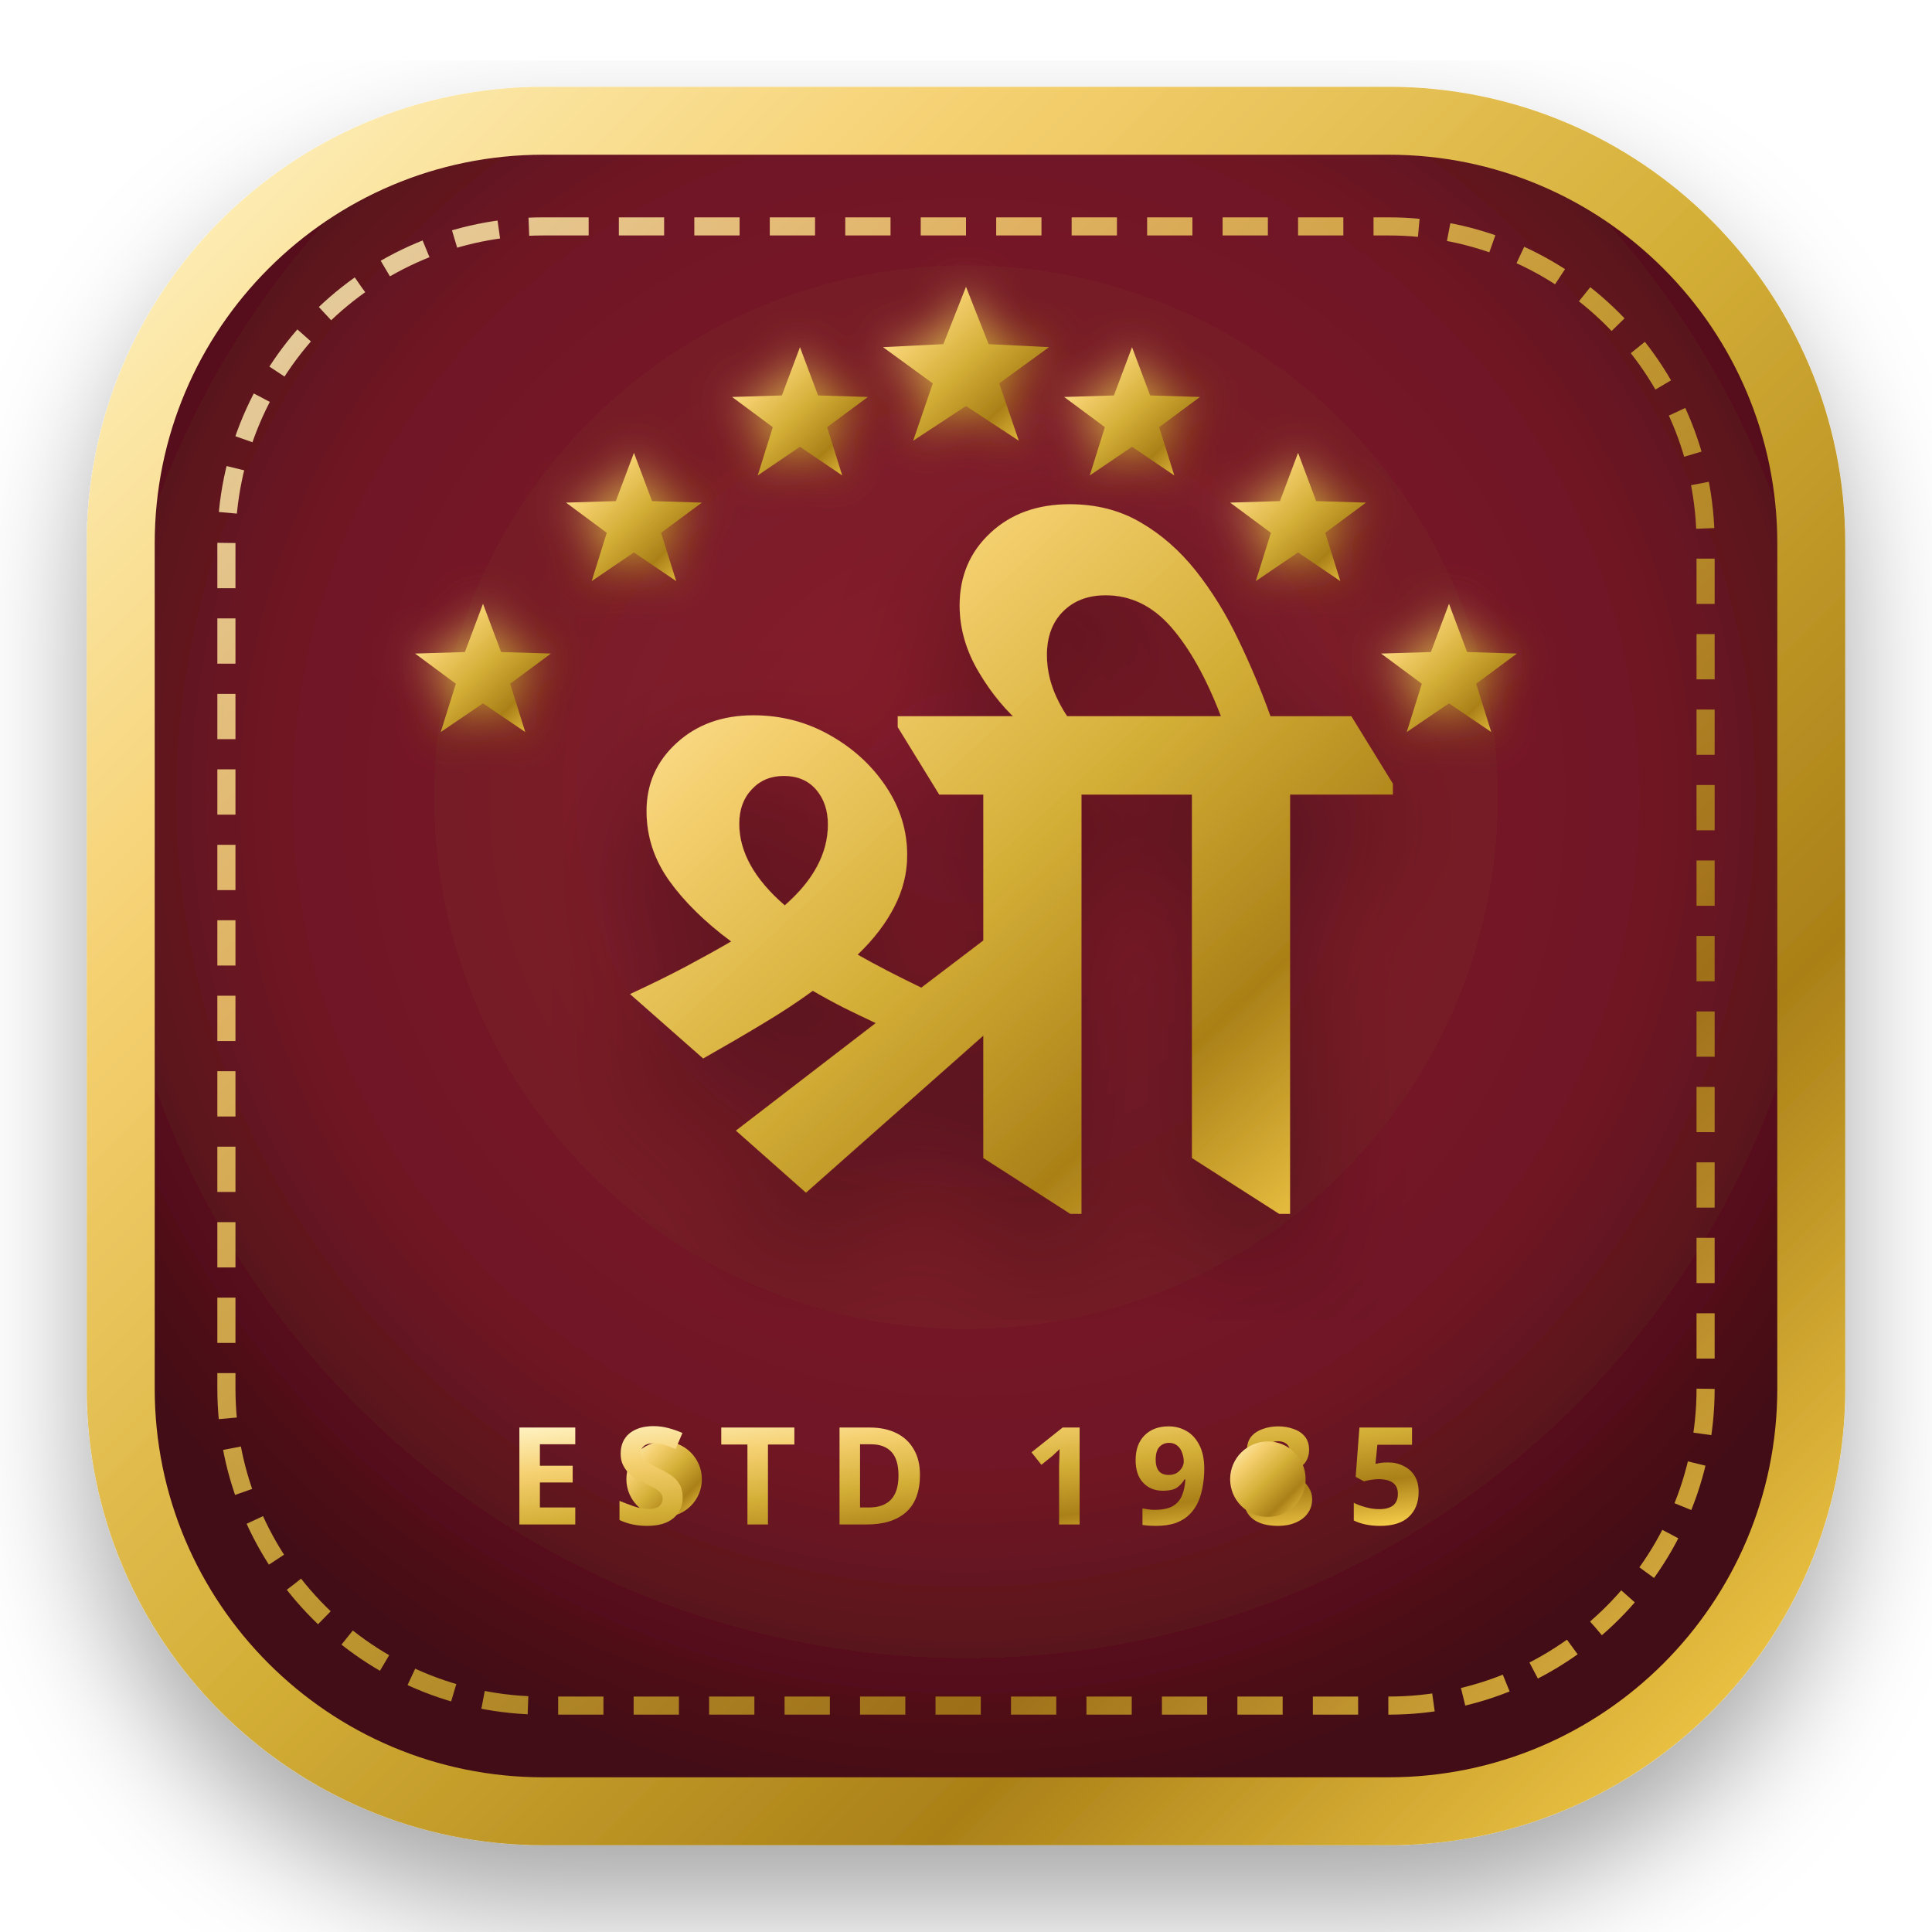
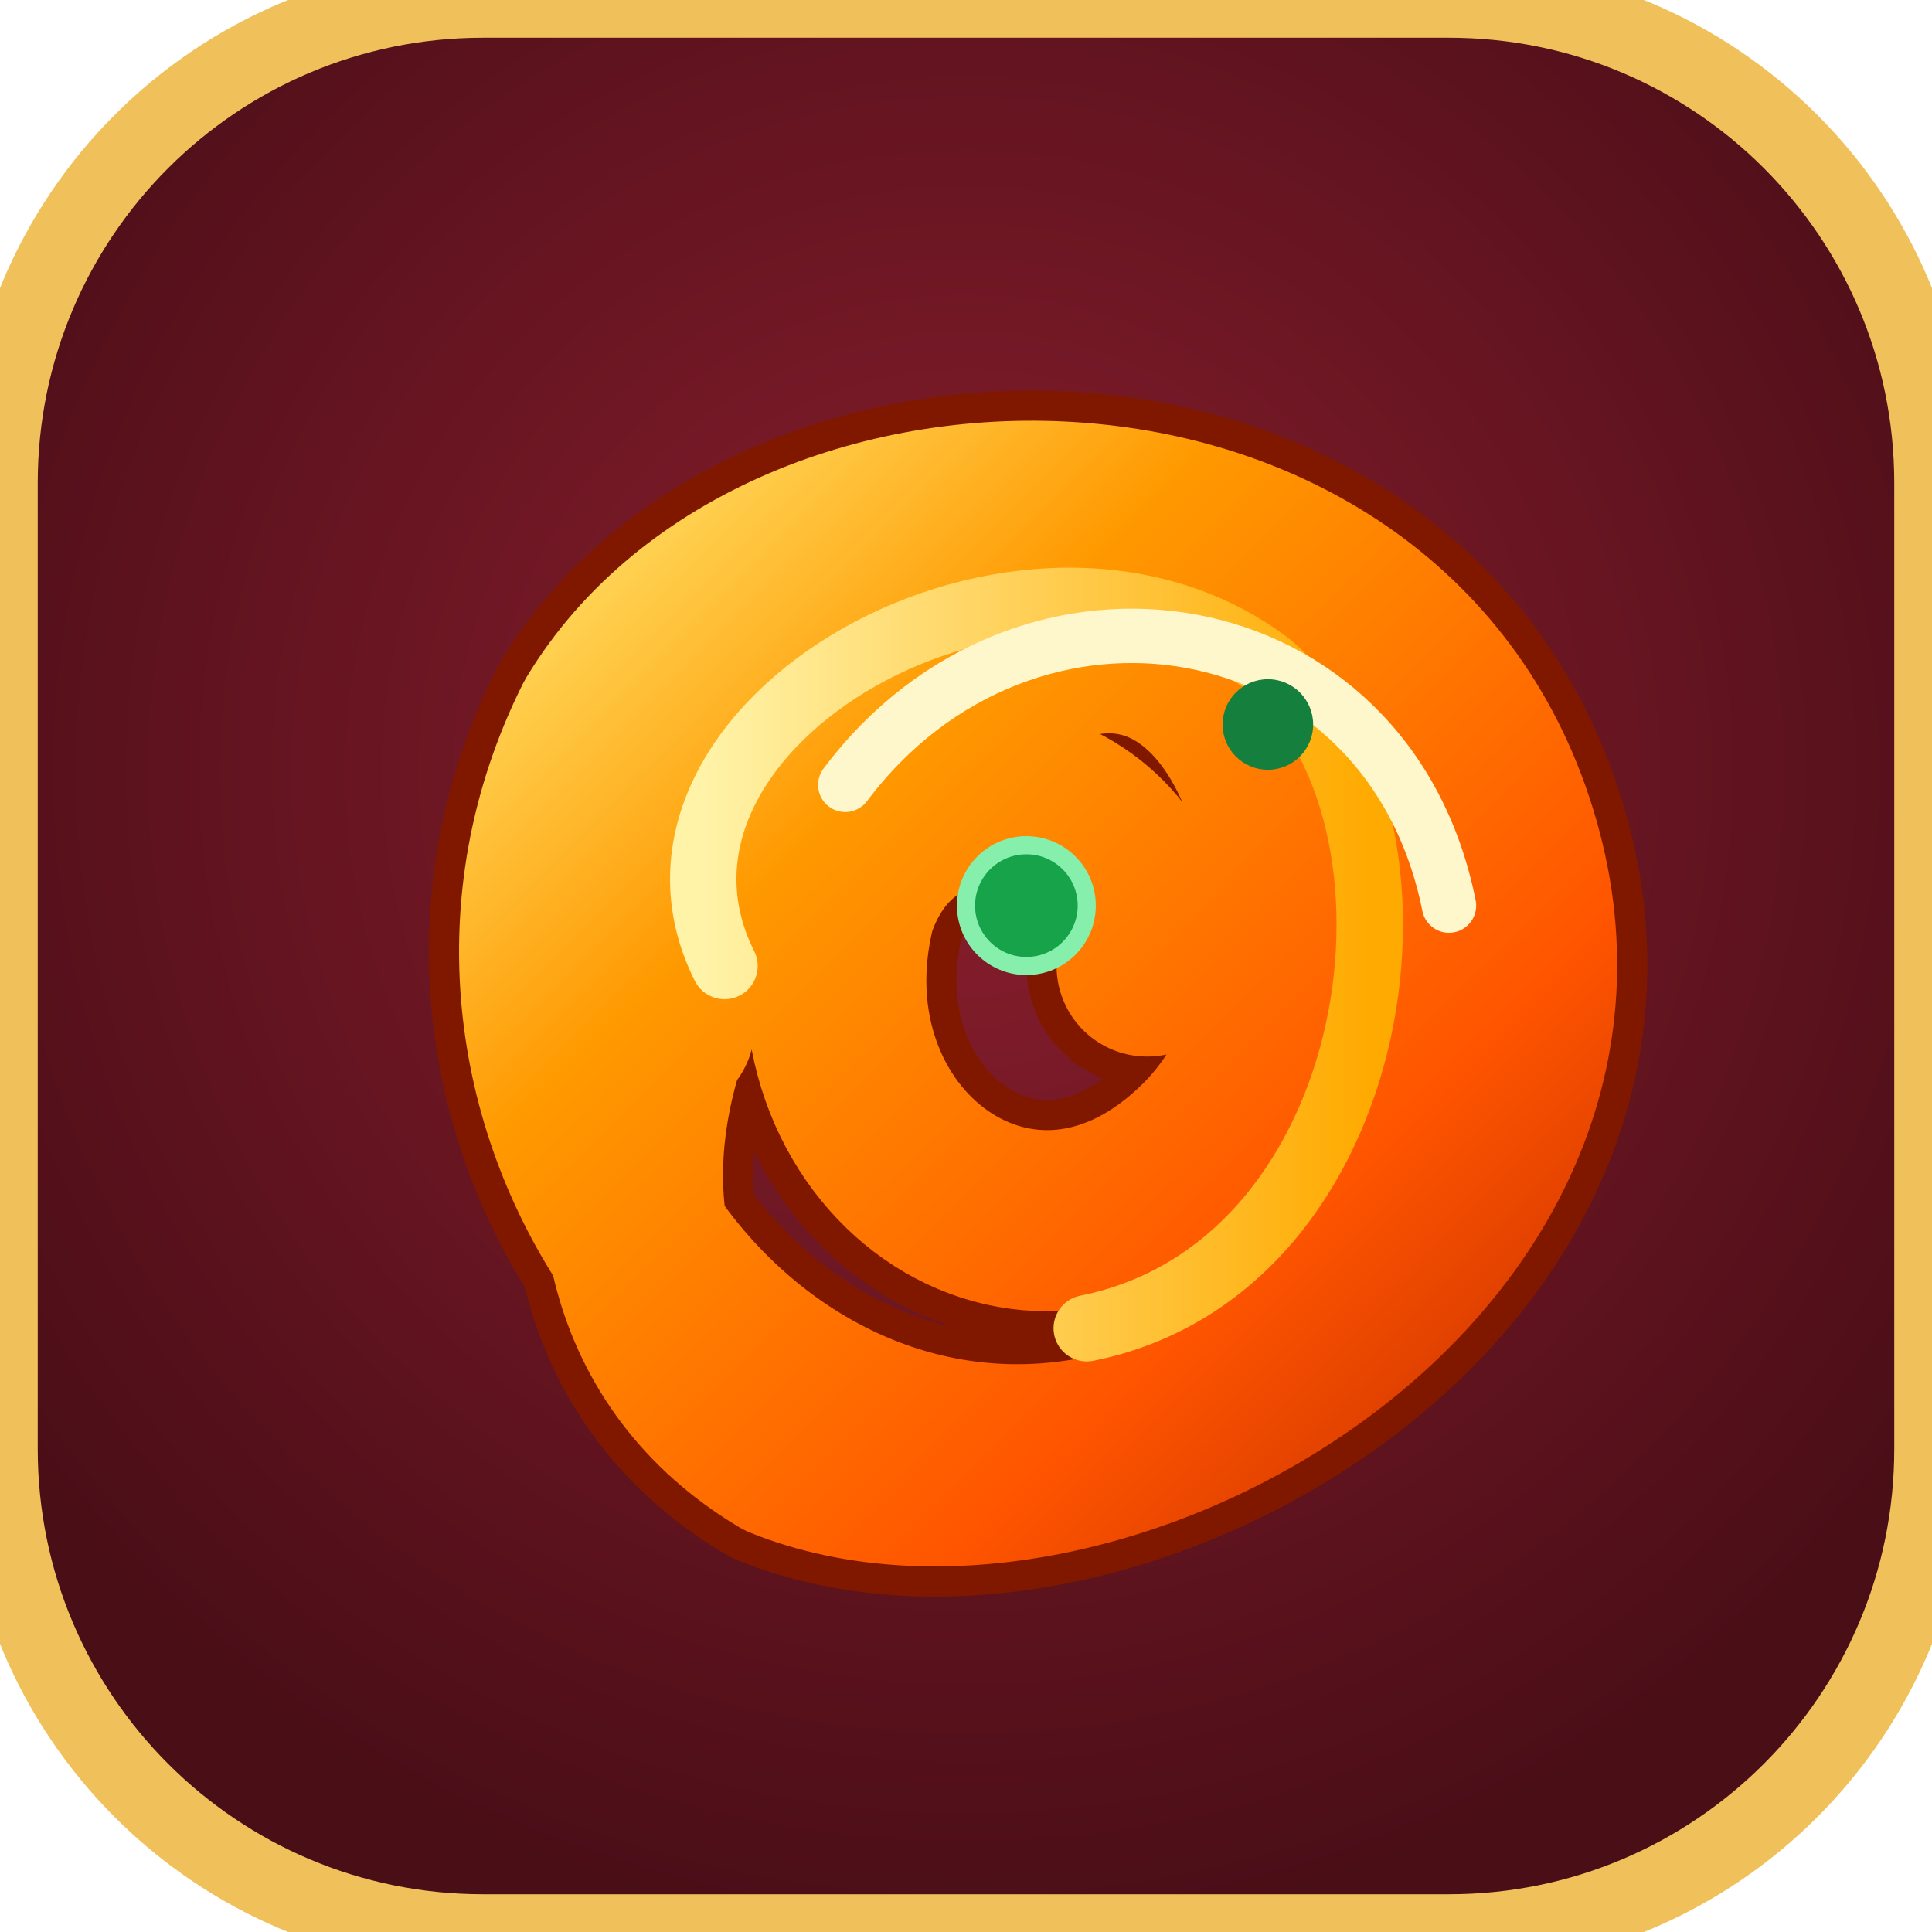
- <svg xmlns="http://www.w3.org/2000/svg" viewBox="0 0 128 128" width="128" height="128">
+ <svg xmlns="http://www.w3.org/2000/svg" viewBox="0 0 64 64" width="64" height="64">
  <defs>
-     <radialGradient id="maroonGrad" cx="50%" cy="40%" r="60%">
+     <radialGradient id="bgGrad" cx="50%" cy="40%" r="60%">
      <stop offset="0%" stop-color="#8B1E2E" />
-       <stop offset="70%" stop-color="#6E1824" />
-       <stop offset="100%" stop-color="#420B13" />
+       <stop offset="100%" stop-color="#4A0E17" />
    </radialGradient>
-     <linearGradient id="goldGrad" x1="0%" y1="0%" x2="100%" y2="100%">
-       <stop offset="0%" stop-color="#FFF3C4" />
-       <stop offset="25%" stop-color="#F5D070" />
-       <stop offset="50%" stop-color="#D4AF37" />
-       <stop offset="75%" stop-color="#AA8018" />
-       <stop offset="100%" stop-color="#FCD34D" />
+     <linearGradient id="jalebiGrad" x1="0%" y1="0%" x2="100%" y2="100%">
+       <stop offset="0%" stop-color="#FFE066" />
+       <stop offset="30%" stop-color="#FF9900" />
+       <stop offset="75%" stop-color="#FF5500" />
+       <stop offset="100%" stop-color="#CC3300" />
    </linearGradient>
-     <filter id="badgeShadow" x="-15%" y="-15%" width="130%" height="130%">
-       <feDropShadow dx="0" dy="4" stdDeviation="4" flood-color="#000000" flood-opacity="0.35" />
-     </filter>
-     <filter id="goldGlow" x="-20%" y="-20%" width="140%" height="140%">
-       <feGaussianBlur stdDeviation="1.5" result="blur" />
-       <feComposite in="SourceGraphic" in2="blur" operator="over" />
-     </filter>
+     <linearGradient id="jalebiGlow" x1="0%" y1="0%" x2="100%" y2="0%">
+       <stop offset="0%" stop-color="#FFF3A8" />
+       <stop offset="100%" stop-color="#FFAA00" />
+     </linearGradient>
  </defs>
-   <rect x="8" y="8" width="112" height="112" rx="28" fill="url(#maroonGrad)" stroke="url(#goldGrad)" stroke-width="4.5" filter="url(#badgeShadow)" />
-   <rect x="15" y="15" width="98" height="98" rx="21" fill="none" stroke="url(#goldGrad)" stroke-width="1.2" stroke-dasharray="3 2" opacity="0.85" />
-   <g fill="url(#goldGrad)" filter="url(#goldGlow)">
-     <polygon points="32,40 33.2,43.2 36.5,43.3 33.8,45.3 34.8,48.5 32,46.6 29.2,48.5 30.2,45.3 27.5,43.3 30.8,43.2" />
-     <polygon points="42,30 43.2,33.2 46.5,33.3 43.8,35.3 44.8,38.5 42,36.6 39.2,38.5 40.2,35.3 37.5,33.3 40.8,33.2" />
-     <polygon points="53,23 54.2,26.2 57.5,26.3 54.8,28.3 55.8,31.5 53,29.6 50.2,31.5 51.2,28.3 48.5,26.3 51.8,26.2" />
-     <polygon points="64,19 65.5,22.8 69.5,23.0 66.2,25.4 67.5,29.2 64,26.9 60.5,29.2 61.8,25.4 58.5,23.0 62.5,22.8" />
-     <polygon points="75,23 76.2,26.2 79.5,26.3 76.8,28.3 77.8,31.5 75,29.6 72.2,31.5 73.2,28.3 70.5,26.3 73.8,26.2" />
-     <polygon points="86,30 87.2,33.2 90.5,33.3 87.8,35.3 88.8,38.5 86,36.6 83.2,38.5 84.2,35.3 81.5,33.3 84.8,33.2" />
-     <polygon points="96,40 97.2,43.2 100.5,43.3 97.8,45.3 98.8,48.5 96,46.6 93.2,48.5 94.2,45.3 91.5,43.3 94.8,43.2" />
+   <rect width="64" height="64" rx="16" fill="url(#bgGrad)" stroke="#F0C05A" stroke-width="2.5" />
+   <g fill="none" stroke-linecap="round" stroke-linejoin="round">
+     <path d="M22,34 C18,22 34,14 44,22 C52,28 48,46 36,48 C24,50 14,36 20,24 C26,14 46,14 50,28 C54,42 36,52 26,48 C16,42 22,26 34,22 C42,18 46,32 40,38 C34,44 26,38 28,30 C30,24 38,26 38,32" stroke="#801800" stroke-width="8" />
+     <path d="M22,34 C18,22 34,14 44,22 C52,28 48,46 36,48 C24,50 14,36 20,24 C26,14 46,14 50,28 C54,42 36,52 26,48 C16,42 22,26 34,22 C42,18 46,32 40,38 C34,44 26,38 28,30 C30,24 38,26 38,32" stroke="url(#jalebiGrad)" stroke-width="6" />
+     <path d="M24,32 C20,24 34,16 42,22 C48,27 46,42 36,44" stroke="url(#jalebiGlow)" stroke-width="2.2" />
+     <path d="M28,26 C34,18 46,20 48,30" stroke="#FFF7CC" stroke-width="1.8" />
  </g>
-   <text x="64" y="80" font-family="'Rozha One', 'Noto Serif Devanagari', 'Mangal', 'Playfair Display', serif" font-size="52" font-weight="900" fill="url(#goldGrad)" text-anchor="middle" filter="url(#badgeShadow)">
-     श्री
-   </text>
-   <circle cx="44" cy="98" r="2.5" fill="url(#goldGrad)" />
-   <text x="64" y="101" font-family="'Plus Jakarta Sans', sans-serif" font-size="9" font-weight="800" letter-spacing="2" fill="url(#goldGrad)" text-anchor="middle">
-     ESTD 1985
-   </text>
-   <circle cx="84" cy="98" r="2.5" fill="url(#goldGrad)" />
+   <circle cx="34" cy="30" r="2" fill="#16A34A" stroke="#86EFAC" stroke-width="0.6" />
+   <circle cx="42" cy="24" r="1.5" fill="#15803D" />
</svg>
